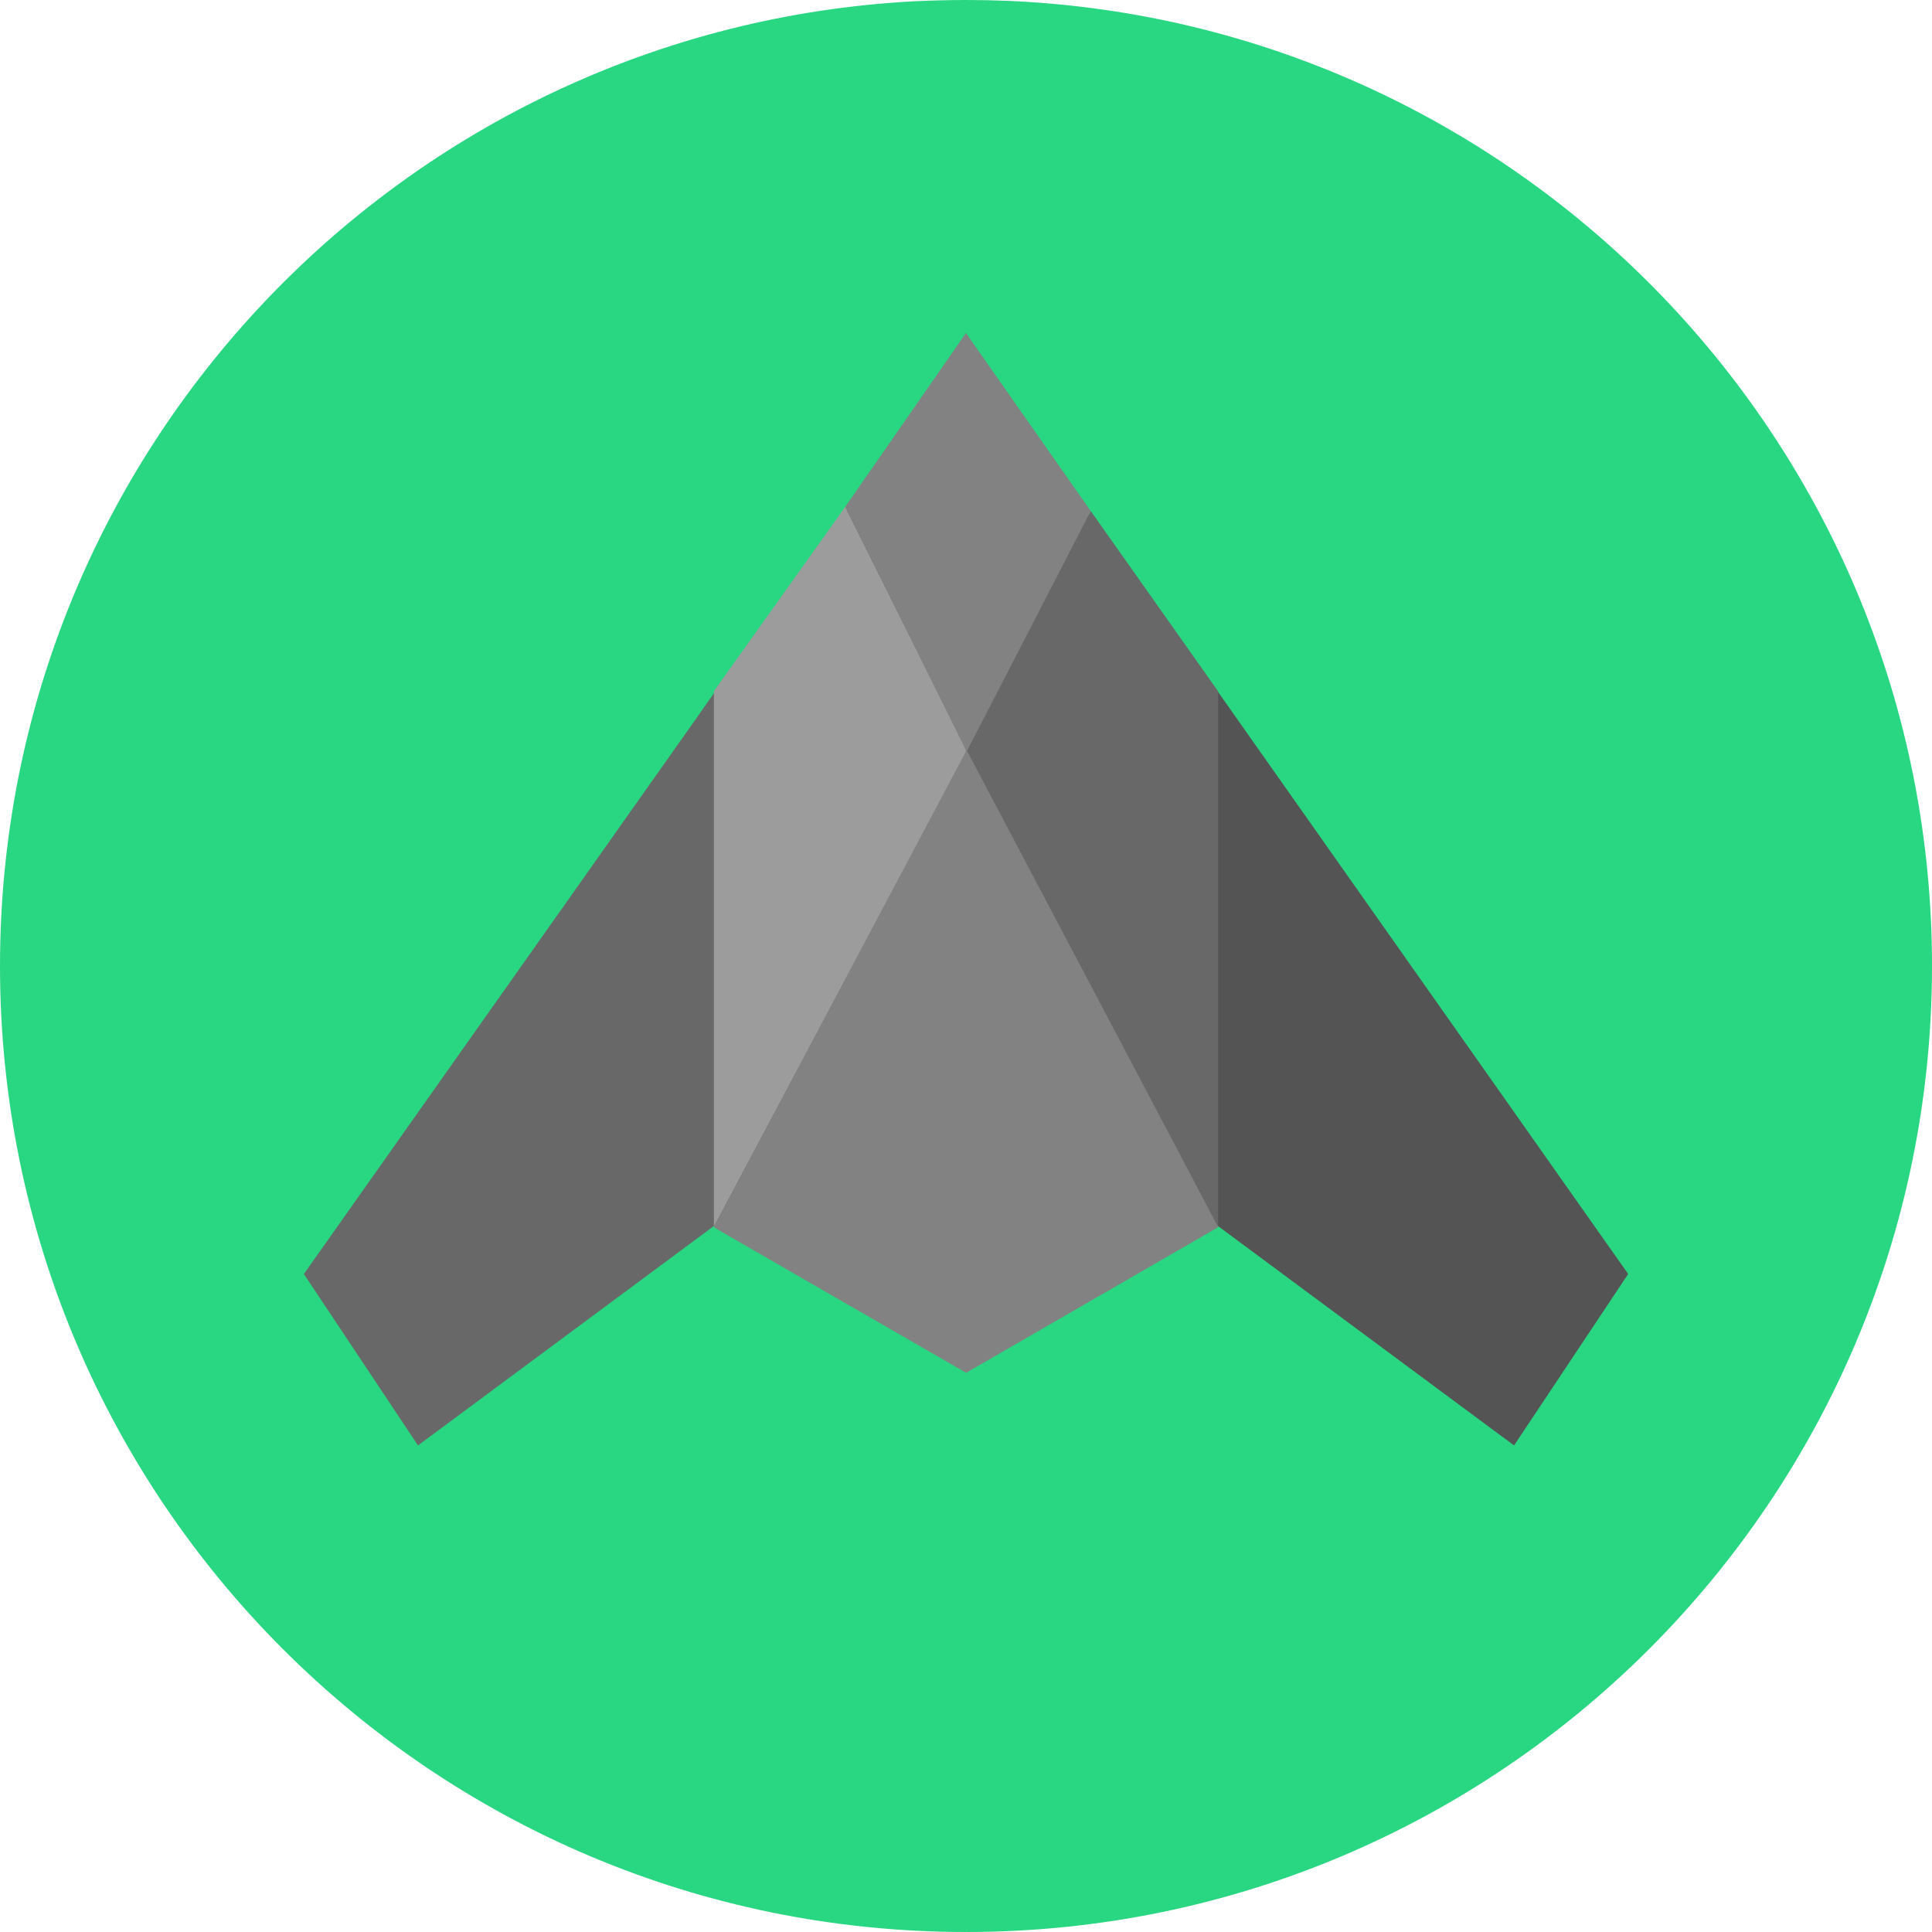
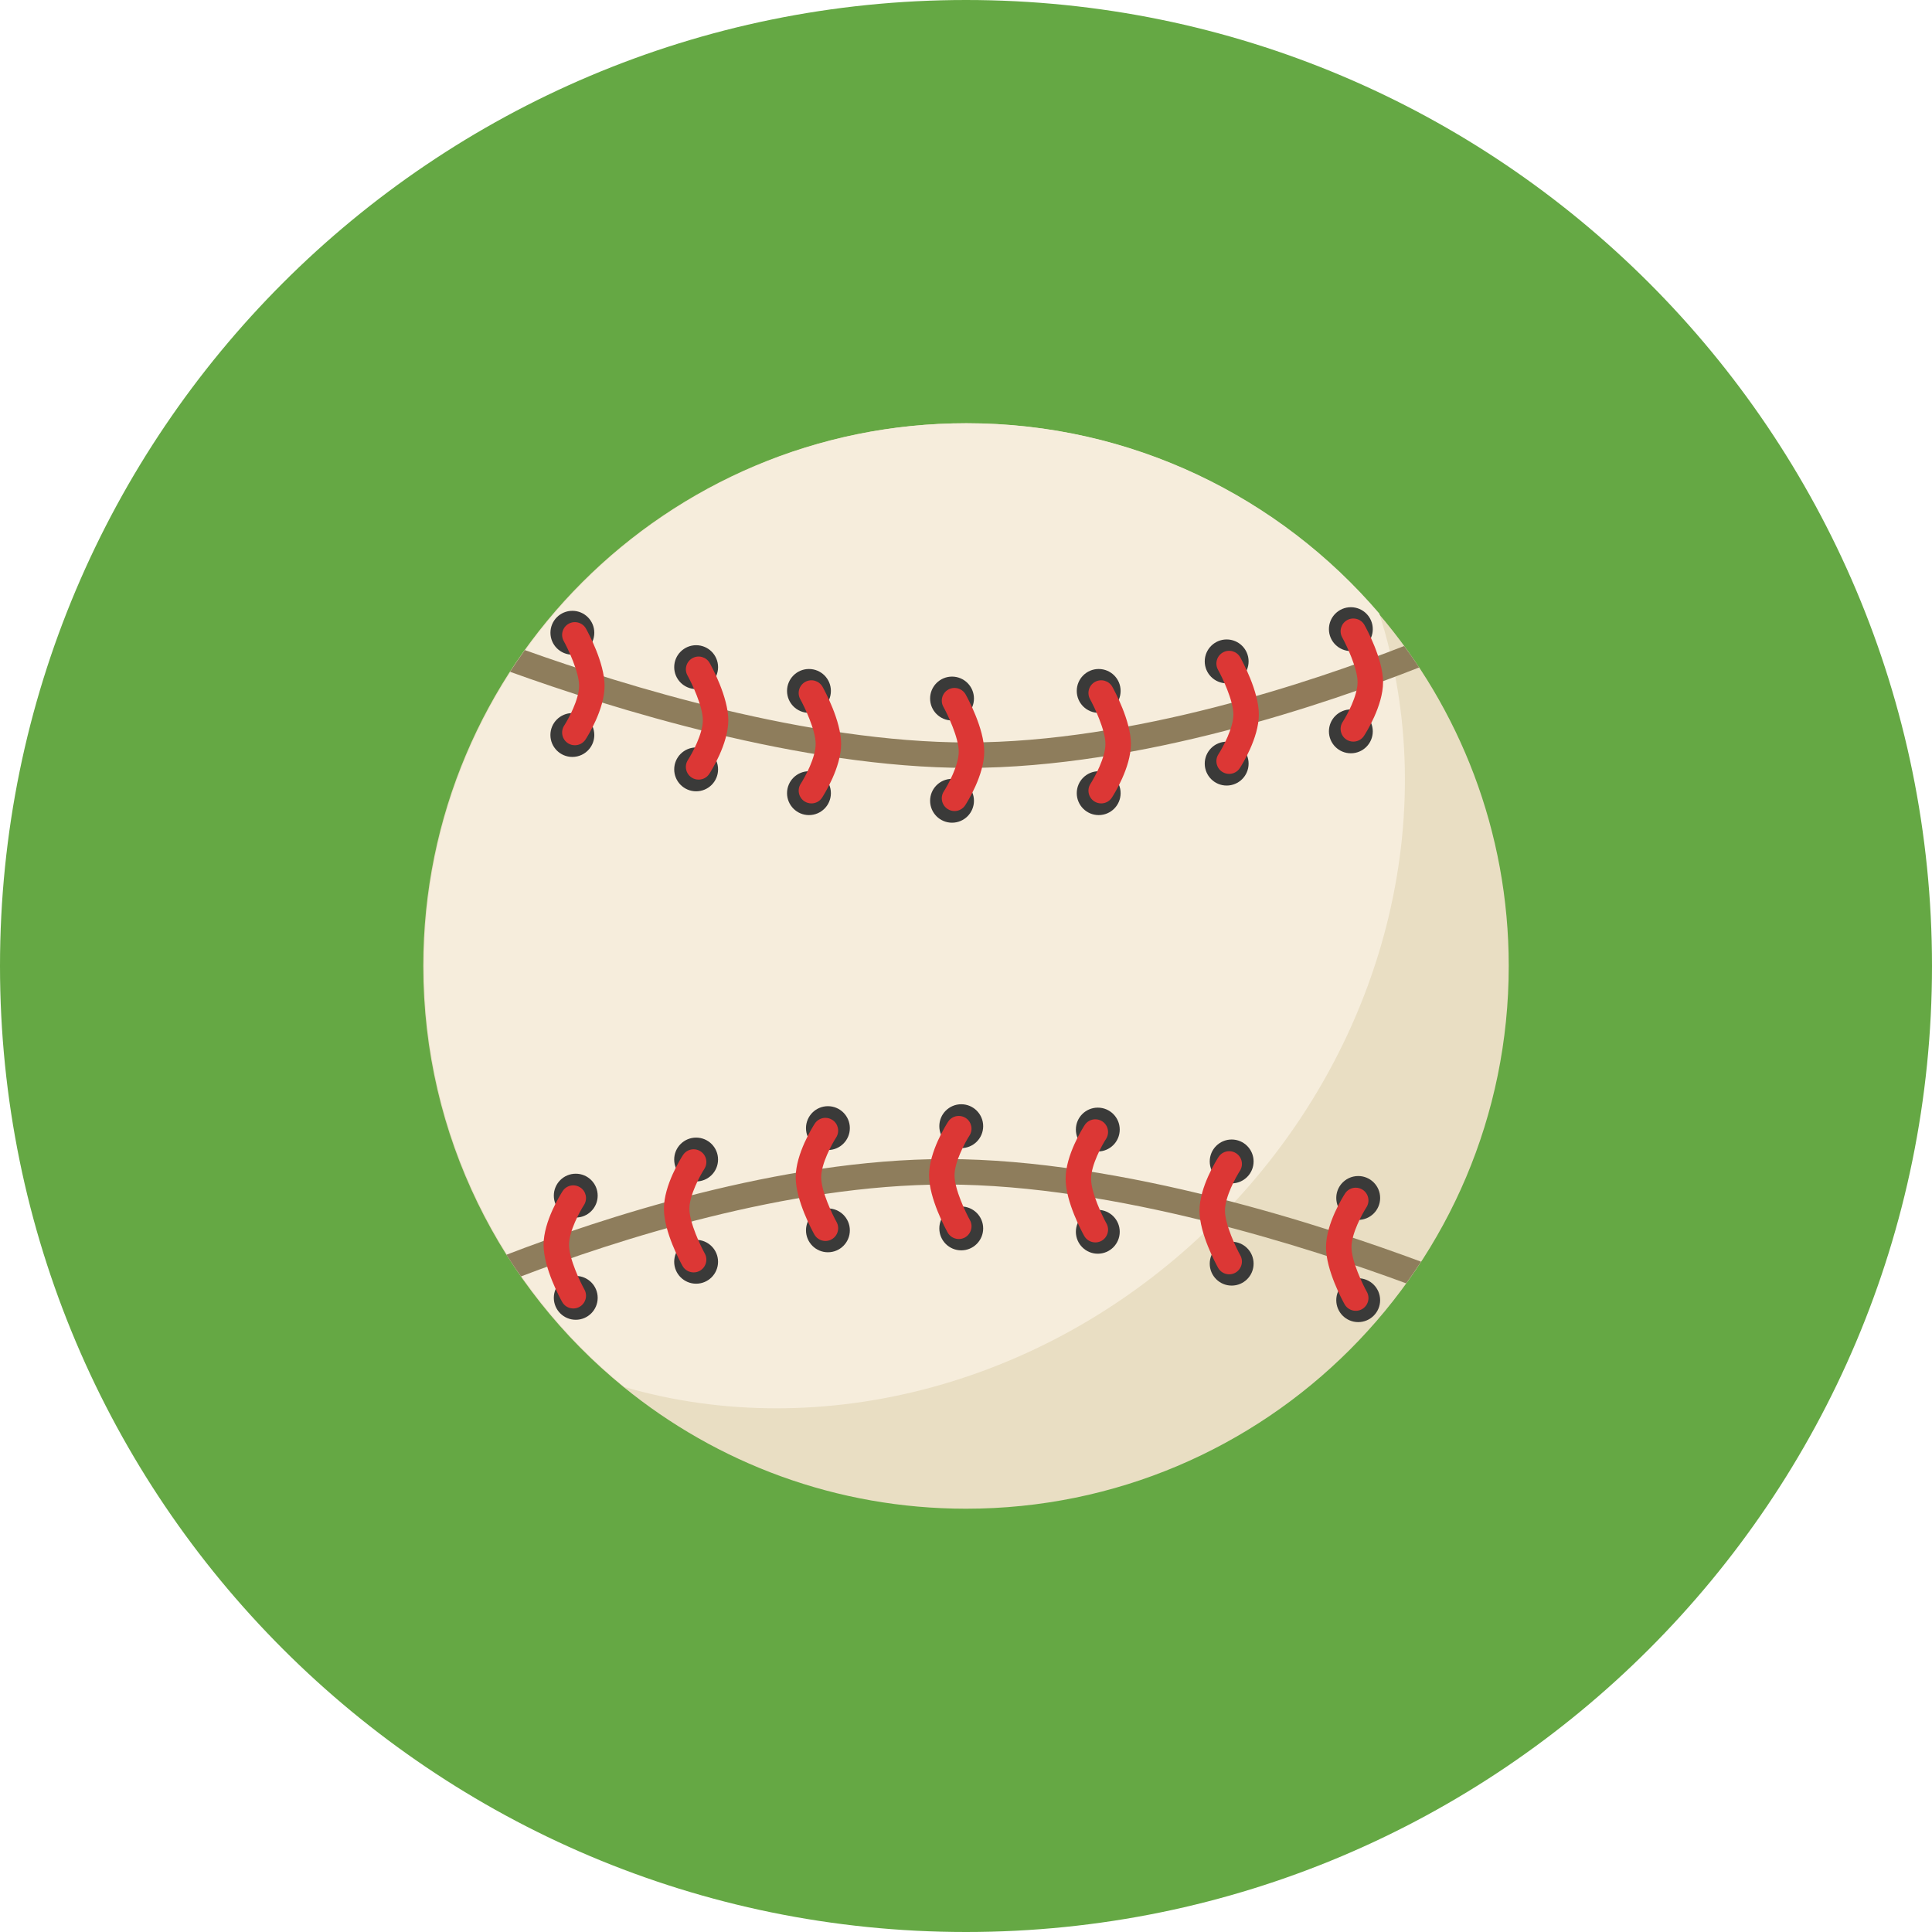
- <svg xmlns="http://www.w3.org/2000/svg" viewBox="0 0 128 128">
-   <path d="M128,64c0,35.35-28.65,64-64,64C28.65,128,0,99.35,0,64C0,29.77,26.87,1.82,60.67,0.08  C61.77,0.03,62.88,0,64,0c0.96,0,1.91,0.02,2.859,0.06C100.88,1.56,128,29.61,128,64z" fill="#29D682" />
-   <polygon fill="#545454" points="107.364,84.111 82.049,48.183 80.512,45.999 80.512,45.956 72.17,34.149 64.042,22.555   64.042,22.545 63.997,22.489 56.091,33.871 47.49,45.944 47.49,46.082 46.213,47.902 20.639,84.111 28.112,95.338 47.49,80.969   47.49,81.022 47.49,81.048 48.27,81.506 64.007,90.581 64.042,90.571 64.042,90.562 79.721,81.506 80.512,81.048 80.512,81.022   80.512,80.977 99.891,95.338 " />
-   <polygon fill="#545454" points="82.26,48.057 80.58,45.67 80.407,45.67 80.407,81.014 100.311,95.764 107.871,84.406 " />
-   <polygon fill="#686868" points="48.043,45.493 47.605,45.493 46.005,47.773 20.132,84.406 27.693,95.764 48.043,80.673 " />
-   <polygon fill="#9C9C9C" points="64.072,49.743 55.999,33.578 47.297,45.793 47.297,81.281 " />
-   <polygon fill="#686868" points="80.705,81.281 80.705,45.804 72.266,33.86 63.977,49.793 " />
-   <polygon fill="#828282" points="64.042,49.698 47.297,81.281 47.297,81.307 48.086,81.77 64.007,90.951 64.042,90.941   64.042,90.932 79.904,81.77 80.705,81.307 80.705,81.281 " />
-   <polygon fill="#828282" points="64.042,22.13 64.042,22.12 63.997,22.063 55.999,33.578 64.042,49.794 72.266,33.86 " />
+ <svg xmlns="http://www.w3.org/2000/svg" version="1.1" id="Layer_1" viewBox="0 0 100 100">
+   <g>
+     <g>
+       <g>
+         <g>
+           <circle fill="#65A844" cx="50" cy="50" r="50" />
+         </g>
+       </g>
+     </g>
+     <g>
+       <path fill="#E9DEC3" d="M71.349,31.751c-5.151-6.021-12.801-9.844-21.348-9.844c-15.515,0-28.093,12.578-28.093,28.093    c0,8.794,4.044,16.641,10.37,21.791c4.834,3.938,11.002,6.3,17.723,6.3c15.515,0,28.091-12.576,28.091-28.091    C78.092,43.03,75.551,36.661,71.349,31.751z" />
+       <g>
+         <path fill="#F6EDDC" d="M62.988,63.165c8.822-8.82,11.708-21.134,8.401-31.414c-5.153-6.021-12.801-9.844-21.348-9.844     c-15.515,0-28.093,12.578-28.093,28.093c0,8.794,4.043,16.641,10.37,21.791C42.442,74.731,54.379,71.774,62.988,63.165z" />
+       </g>
+       <g>
+         <g>
+           <path fill="#8E7D5C" d="M73.454,34.547c-0.249-0.378-0.509-0.746-0.775-1.11c-4.663,1.82-14.021,4.993-22.6,4.993      c-8.252,0-17.752-2.934-22.913-4.782c-0.264,0.369-0.518,0.743-0.765,1.124c5.17,1.867,15.063,4.974,23.678,4.974      C59.047,39.746,68.803,36.38,73.454,34.547z" />
+         </g>
+         <g>
+           <circle fill="#3A3A39" cx="63.492" cy="34.233" r="1.135" />
+           <circle fill="#3A3A39" cx="63.492" cy="39.525" r="1.135" />
+           <g>
+             <path fill="#DC3735" d="M63.62,40.056c-0.123,0-0.247-0.034-0.358-0.105c-0.306-0.199-0.393-0.606-0.196-0.911       c0.216-0.333,0.774-1.352,0.774-2.058c0-0.728-0.589-1.946-0.796-2.316c-0.178-0.317-0.063-0.718,0.254-0.896       c0.316-0.178,0.718-0.065,0.896,0.253c0.099,0.178,0.964,1.76,0.964,2.959c0,1.221-0.883,2.619-0.985,2.776       C64.047,39.952,63.836,40.056,63.62,40.056z" />
+           </g>
+         </g>
+         <g>
+           <circle fill="#3A3A39" cx="36.032" cy="34.531" r="1.135" />
+           <circle fill="#3A3A39" cx="36.032" cy="39.823" r="1.135" />
+           <g>
+             <path fill="#DC3735" d="M36.16,40.353c-0.123,0-0.247-0.034-0.358-0.105c-0.306-0.199-0.393-0.606-0.196-0.911       c0.216-0.333,0.773-1.352,0.773-2.058c0-0.728-0.587-1.946-0.794-2.316c-0.178-0.317-0.063-0.718,0.254-0.896       c0.316-0.178,0.718-0.065,0.896,0.253c0.099,0.178,0.962,1.76,0.962,2.959c0,1.221-0.883,2.619-0.984,2.776       C36.587,40.248,36.376,40.353,36.16,40.353z" />
+           </g>
+         </g>
+         <g>
+           <circle fill="#3A3A39" cx="69.92" cy="32.564" r="1.135" />
+           <circle fill="#3A3A39" cx="69.92" cy="37.855" r="1.135" />
+           <g>
+             <path fill="#DC3735" d="M70.049,38.386c-0.123,0-0.248-0.034-0.358-0.105c-0.306-0.199-0.393-0.606-0.196-0.911       c0.216-0.333,0.773-1.352,0.773-2.06c0-0.726-0.589-1.944-0.794-2.315c-0.178-0.317-0.065-0.718,0.253-0.898       c0.317-0.176,0.72-0.063,0.898,0.254c0.099,0.178,0.962,1.76,0.962,2.957c0,1.223-0.883,2.621-0.984,2.777       C70.476,38.281,70.264,38.386,70.049,38.386z" />
+           </g>
+         </g>
+         <g>
+           <circle fill="#3A3A39" cx="29.626" cy="32.751" r="1.135" />
+           <path fill="#3A3A39" d="M30.761,38.044c0,0.278-0.1,0.531-0.265,0.728c-0.208,0.248-0.521,0.407-0.872,0.407      c-0.626,0-1.135-0.509-1.135-1.135c0-0.628,0.509-1.135,1.135-1.135C30.253,36.909,30.761,37.417,30.761,38.044z" />
+           <g>
+             <path fill="#DC3735" d="M29.755,38.574c-0.123,0-0.248-0.034-0.358-0.105c-0.306-0.199-0.393-0.606-0.196-0.911       c0.214-0.333,0.773-1.352,0.773-2.06c0-0.726-0.589-1.944-0.794-2.315c-0.179-0.317-0.065-0.718,0.253-0.898       c0.317-0.176,0.72-0.063,0.898,0.254c0.099,0.178,0.962,1.76,0.962,2.957c0,1.223-0.883,2.621-0.984,2.777       C30.182,38.47,29.969,38.574,29.755,38.574z" />
+           </g>
+         </g>
+         <g>
+           <circle fill="#3A3A39" cx="49.277" cy="36.156" r="1.135" />
+           <circle fill="#3A3A39" cx="49.277" cy="41.448" r="1.135" />
+           <g>
+             <path fill="#DC3735" d="M49.406,41.98c-0.123,0-0.247-0.034-0.358-0.107c-0.306-0.197-0.393-0.606-0.196-0.911       c0.216-0.333,0.773-1.352,0.773-2.058c0-0.726-0.587-1.946-0.794-2.316c-0.178-0.317-0.065-0.718,0.253-0.896       c0.317-0.178,0.72-0.063,0.898,0.254c0.099,0.178,0.962,1.76,0.962,2.957c0,1.221-0.883,2.619-0.984,2.776       C49.833,41.874,49.621,41.98,49.406,41.98z" />
+           </g>
+         </g>
+         <g>
+           <circle fill="#3A3A39" cx="56.868" cy="35.762" r="1.135" />
+           <circle fill="#3A3A39" cx="56.868" cy="41.054" r="1.135" />
+           <g>
+             <path fill="#DC3735" d="M56.998,41.584c-0.123,0-0.248-0.034-0.358-0.105c-0.307-0.199-0.393-0.606-0.196-0.911       c0.214-0.333,0.773-1.352,0.773-2.06c0-0.726-0.589-1.944-0.794-2.315c-0.179-0.317-0.065-0.72,0.253-0.898       c0.316-0.176,0.72-0.063,0.898,0.254c0.099,0.178,0.962,1.76,0.962,2.957c0,1.223-0.883,2.621-0.985,2.777       C57.423,41.479,57.212,41.584,56.998,41.584z" />
+           </g>
+         </g>
+         <g>
+           <circle fill="#3A3A39" cx="41.872" cy="35.762" r="1.135" />
+           <circle fill="#3A3A39" cx="41.872" cy="41.054" r="1.135" />
+           <g>
+             <path fill="#DC3735" d="M41.999,41.584c-0.122,0-0.247-0.034-0.358-0.105c-0.306-0.199-0.392-0.606-0.196-0.911       c0.216-0.333,0.774-1.352,0.774-2.06c0-0.726-0.589-1.944-0.796-2.315c-0.178-0.317-0.063-0.72,0.254-0.898       c0.317-0.176,0.718-0.063,0.898,0.254c0.099,0.178,0.962,1.76,0.962,2.957c0,1.223-0.885,2.621-0.985,2.777       C42.428,41.479,42.215,41.584,41.999,41.584z" />
+           </g>
+         </g>
+       </g>
+       <g>
+         <g>
+           <path fill="#8E7D5C" d="M48.952,59.993c-8.578,0-17.876,3.079-22.739,4.952c0.241,0.381,0.493,0.754,0.751,1.123      c4.836-1.846,13.771-4.757,21.989-4.757c8.773,0,18.952,3.313,23.831,5.115c0.265-0.367,0.521-0.741,0.77-1.121      C68.714,63.505,58.108,59.993,48.952,59.993z" />
+         </g>
+         <g>
+           <circle fill="#3A3A39" cx="36.031" cy="65.309" r="1.135" />
+           <circle fill="#3A3A39" cx="36.031" cy="60.017" r="1.135" />
+           <g>
+             <path fill="#DC3735" d="M35.902,59.486c0.123,0,0.247,0.034,0.358,0.107c0.307,0.197,0.393,0.605,0.196,0.911       c-0.214,0.333-0.773,1.352-0.773,2.058c0,0.726,0.589,1.946,0.794,2.315c0.179,0.317,0.063,0.72-0.253,0.898       c-0.317,0.178-0.72,0.065-0.898-0.254c-0.099-0.176-0.962-1.758-0.962-2.957c0-1.223,0.883-2.619,0.985-2.776       C35.475,59.592,35.687,59.486,35.902,59.486z" />
+           </g>
+         </g>
+         <g>
+           <circle fill="#3A3A39" cx="63.751" cy="65.407" r="1.135" />
+           <circle fill="#3A3A39" cx="63.751" cy="60.116" r="1.135" />
+           <g>
+             <path fill="#DC3735" d="M63.623,59.585c0.123,0,0.247,0.034,0.358,0.107c0.306,0.197,0.393,0.605,0.196,0.911       c-0.216,0.333-0.773,1.352-0.773,2.058c0,0.726,0.587,1.946,0.794,2.315c0.178,0.317,0.063,0.72-0.254,0.898       c-0.316,0.178-0.718,0.065-0.896-0.254c-0.099-0.176-0.962-1.758-0.962-2.957c0-1.223,0.883-2.619,0.984-2.776       C63.196,59.691,63.408,59.585,63.623,59.585z" />
+           </g>
+         </g>
+         <g>
+           <circle fill="#3A3A39" cx="29.801" cy="67.176" r="1.135" />
+           <circle fill="#3A3A39" cx="29.801" cy="61.886" r="1.135" />
+           <g>
+             <path fill="#DC3735" d="M29.673,61.353c0.123,0,0.247,0.036,0.358,0.107c0.306,0.197,0.392,0.606,0.196,0.911       c-0.216,0.333-0.774,1.352-0.774,2.058c0,0.726,0.589,1.946,0.796,2.315c0.178,0.319,0.063,0.72-0.254,0.898       c-0.316,0.178-0.718,0.065-0.898-0.254c-0.099-0.176-0.962-1.758-0.962-2.957c0-1.221,0.885-2.619,0.985-2.776       C29.245,61.46,29.457,61.353,29.673,61.353z" />
+           </g>
+         </g>
+         <g>
+           <circle fill="#3A3A39" cx="70.3" cy="67.297" r="1.135" />
+           <path fill="#3A3A39" d="M69.165,62.006c0-0.278,0.1-0.531,0.264-0.728c0.21-0.248,0.523-0.407,0.872-0.407      c0.628,0,1.135,0.509,1.135,1.135c0,0.628-0.508,1.135-1.135,1.135S69.165,62.633,69.165,62.006z" />
+           <g>
+             <path fill="#DC3735" d="M70.172,61.475c0.123,0,0.247,0.034,0.358,0.105c0.306,0.199,0.392,0.606,0.196,0.911       c-0.216,0.333-0.774,1.352-0.774,2.06c0,0.726,0.589,1.944,0.796,2.315c0.178,0.317,0.063,0.718-0.254,0.898       c-0.316,0.176-0.718,0.063-0.898-0.254c-0.099-0.178-0.962-1.76-0.962-2.957c0-1.223,0.885-2.621,0.985-2.777       C69.745,61.58,69.956,61.475,70.172,61.475z" />
+           </g>
+         </g>
+         <g>
+           <circle fill="#3A3A39" cx="49.754" cy="63.583" r="1.135" />
+           <circle fill="#3A3A39" cx="49.754" cy="58.291" r="1.135" />
+           <g>
+             <path fill="#DC3735" d="M49.626,57.761c0.122,0,0.247,0.034,0.358,0.105c0.306,0.197,0.392,0.606,0.196,0.911       c-0.216,0.333-0.774,1.352-0.774,2.058c0,0.728,0.589,1.946,0.796,2.316c0.178,0.317,0.063,0.72-0.254,0.898       c-0.316,0.176-0.718,0.063-0.898-0.254c-0.097-0.178-0.962-1.76-0.962-2.959c0-1.221,0.885-2.619,0.985-2.774       C49.199,57.866,49.409,57.761,49.626,57.761z" />
+           </g>
+         </g>
+         <g>
+           <circle fill="#3A3A39" cx="42.853" cy="63.682" r="1.135" />
+           <circle fill="#3A3A39" cx="42.853" cy="58.391" r="1.135" />
+           <g>
+             <path fill="#DC3735" d="M42.724,57.859c0.123,0,0.247,0.036,0.358,0.107c0.306,0.197,0.393,0.606,0.196,0.911       c-0.216,0.333-0.774,1.352-0.774,2.058c0,0.726,0.589,1.946,0.796,2.315c0.178,0.319,0.063,0.72-0.254,0.898       c-0.316,0.178-0.718,0.065-0.896-0.253c-0.099-0.178-0.964-1.76-0.964-2.959c0-1.221,0.885-2.619,0.985-2.776       C42.297,57.966,42.508,57.859,42.724,57.859z" />
+           </g>
+         </g>
+         <g>
+           <circle fill="#3A3A39" cx="56.822" cy="63.757" r="1.135" />
+           <circle fill="#3A3A39" cx="56.822" cy="58.466" r="1.135" />
+           <g>
+             <path fill="#DC3735" d="M56.694,57.935c0.122,0,0.247,0.034,0.358,0.105c0.306,0.199,0.392,0.606,0.196,0.911       c-0.216,0.333-0.774,1.352-0.774,2.06c0,0.726,0.589,1.944,0.796,2.315c0.178,0.317,0.063,0.72-0.254,0.898       c-0.317,0.176-0.718,0.063-0.898-0.254c-0.099-0.178-0.962-1.76-0.962-2.957c0-1.223,0.885-2.621,0.985-2.777       C56.265,58.04,56.478,57.935,56.694,57.935z" />
+           </g>
+         </g>
+       </g>
+     </g>
+   </g>
</svg>
